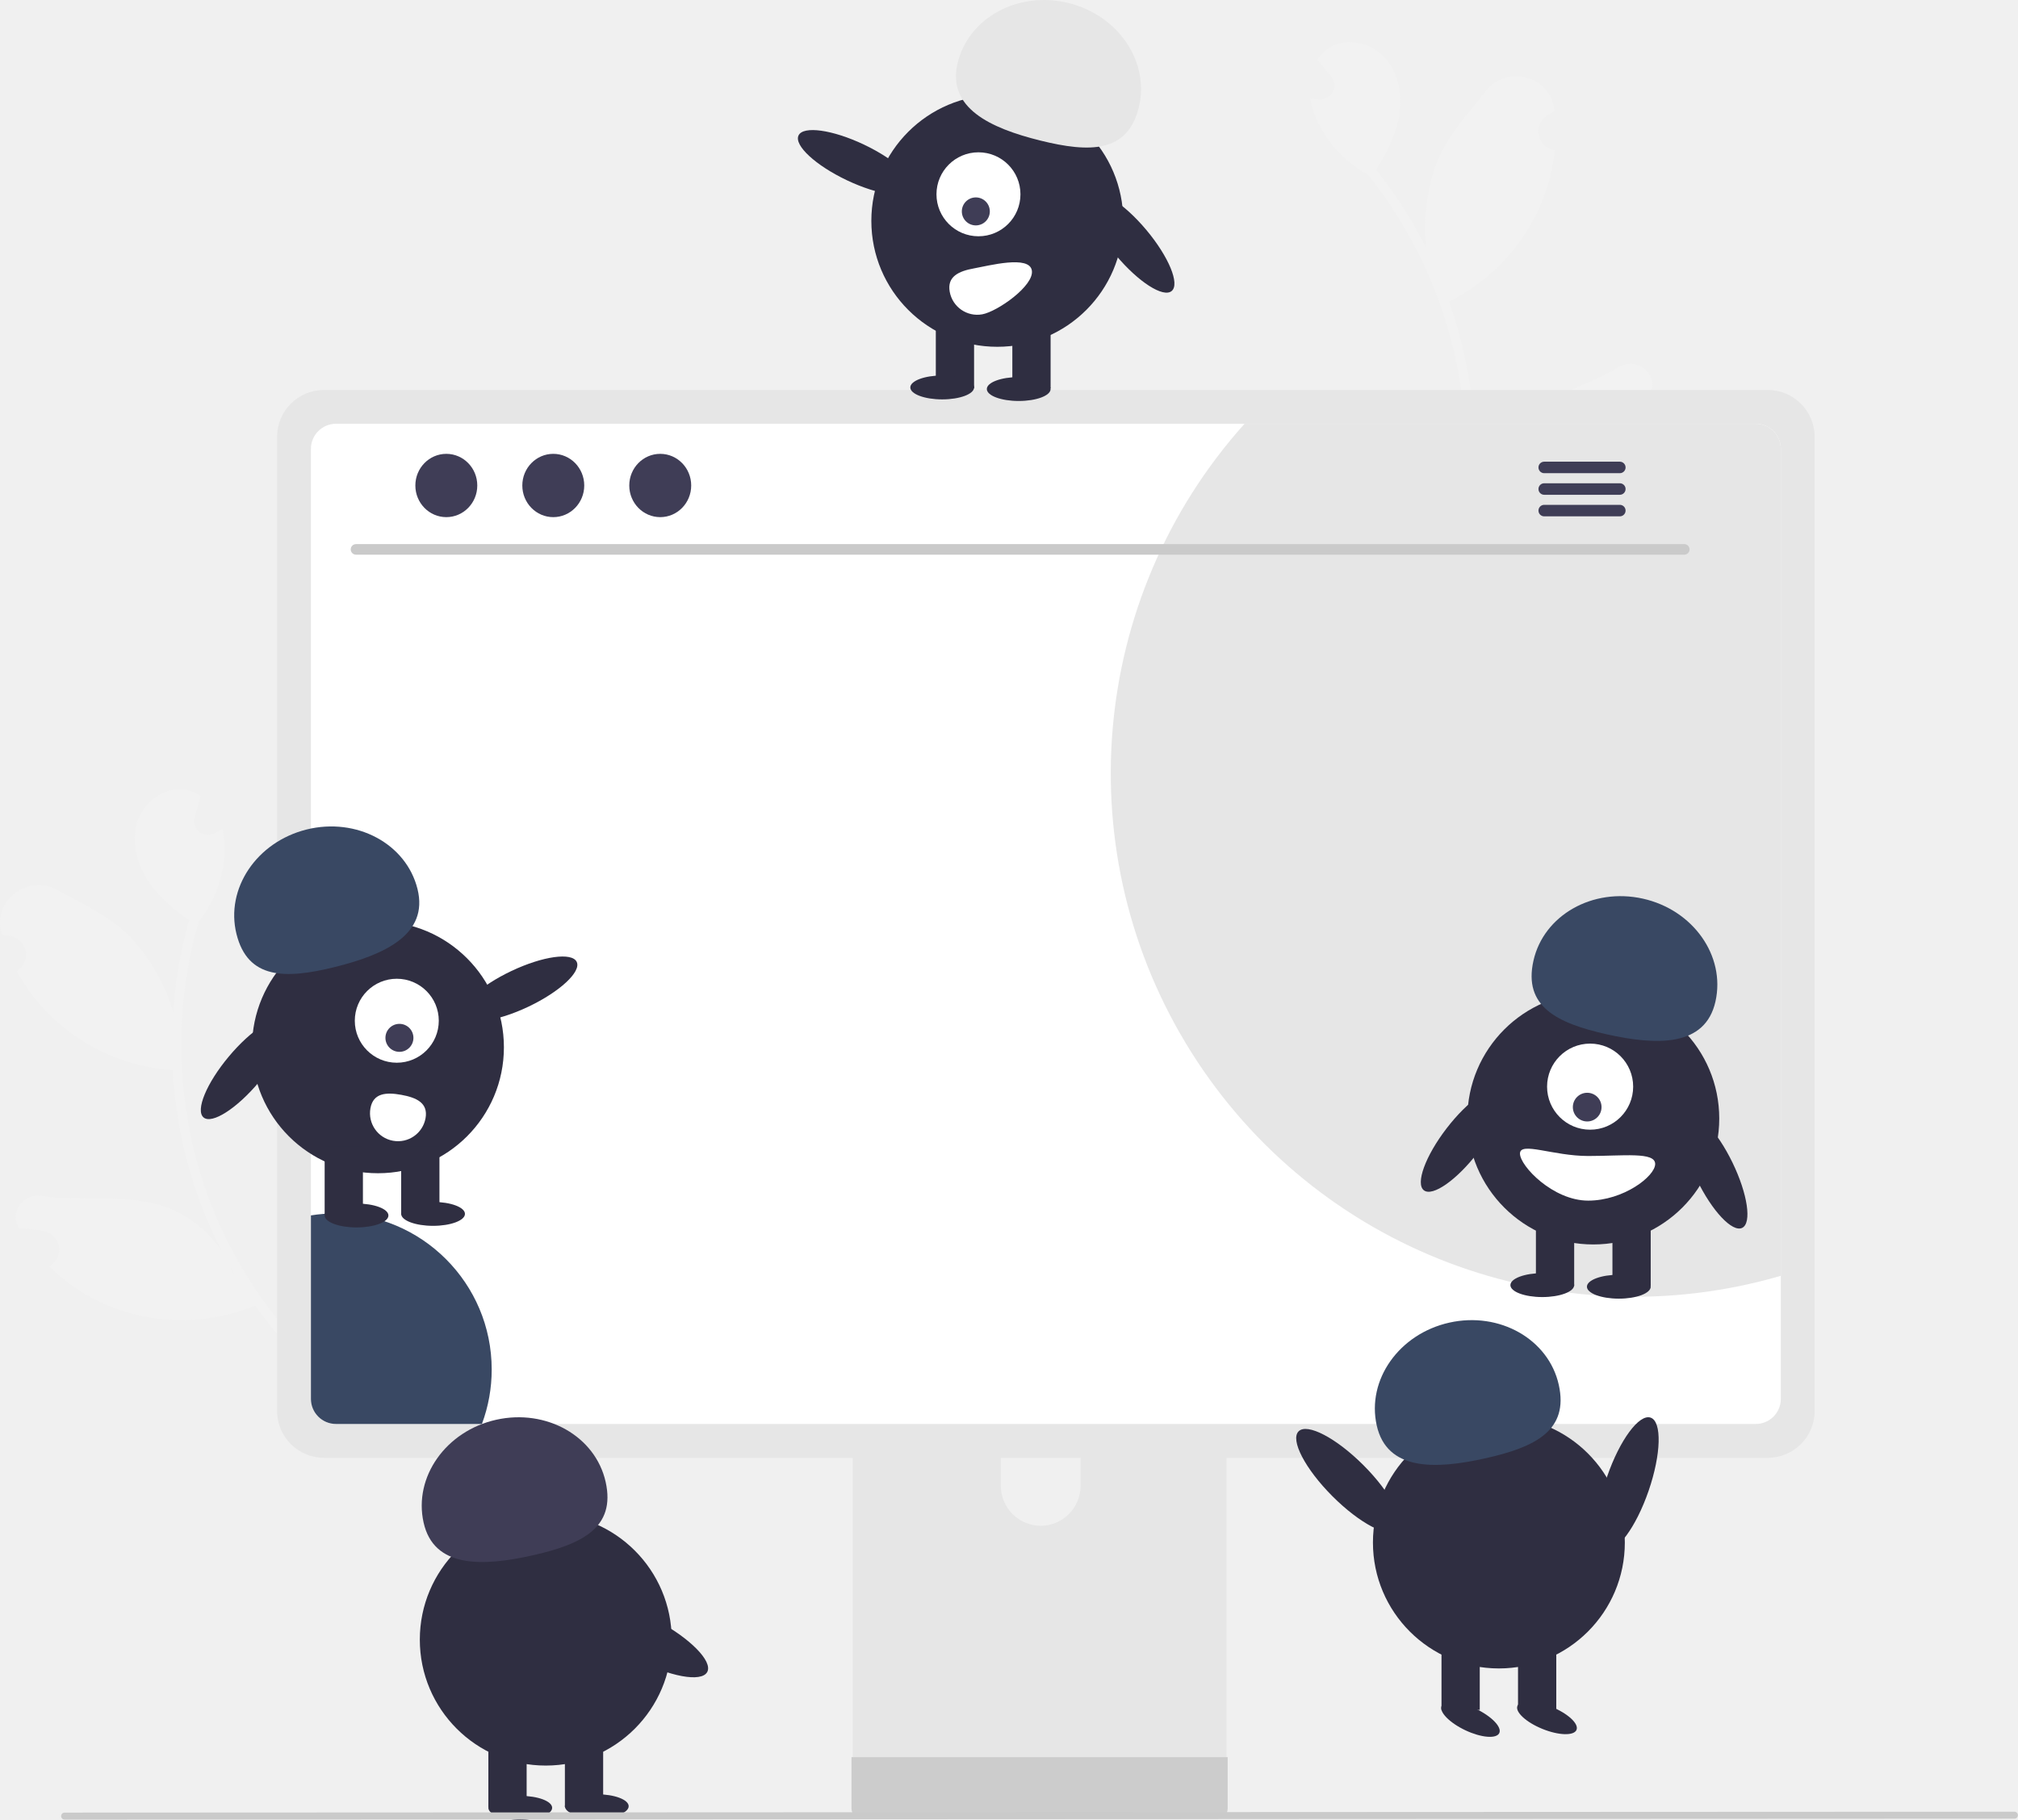
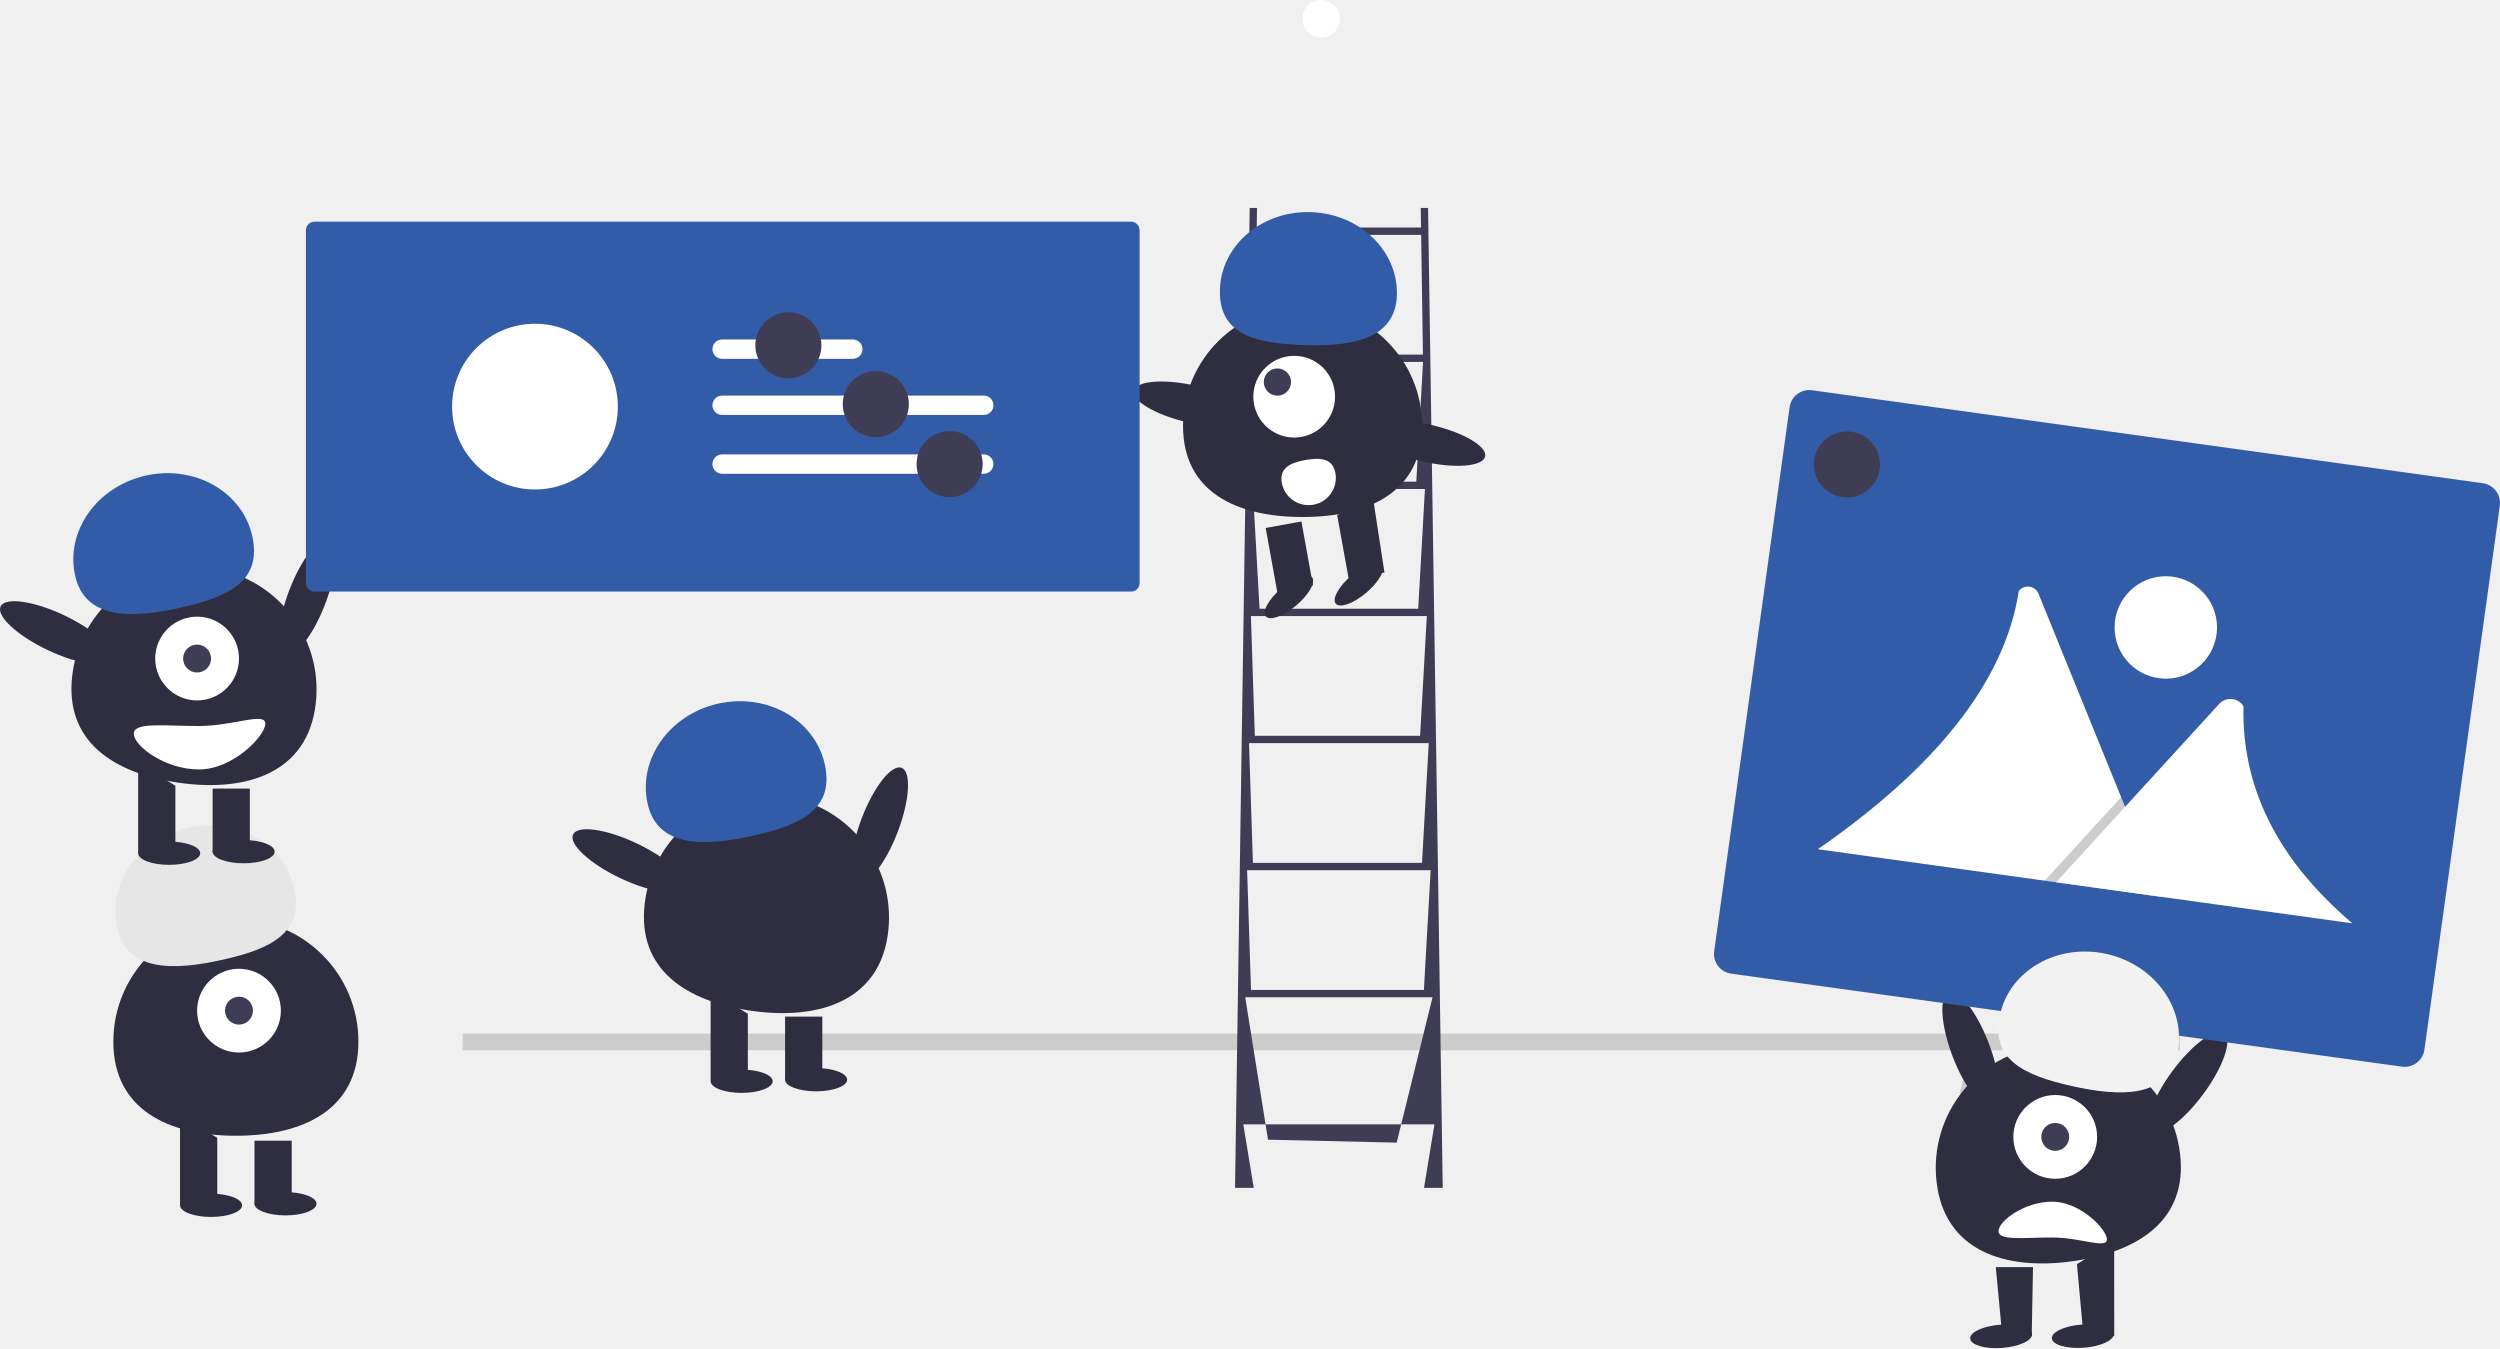
- <svg xmlns="http://www.w3.org/2000/svg" data-name="Layer 1" width="690.061" height="622.354" viewBox="0 0 690.061 622.354">
-   <path d="M386.572,563.704a4.755,4.755,0,0,1-6.357-6.275c-.073-.486-.126-.835-.199-1.321q-.119-.119-.239-.237c-8.064-7.943-21.724-2.156-21.698,9.163.023,10.046-.919,20.512,1.75,30.029a37.774,37.774,0,0,0,5.621,11.731A151.445,151.445,0,0,1,328.485,554.07a146.174,146.174,0,0,1-5.451-15.395q-1.874-6.433-3.175-13.003a153.199,153.199,0,0,1,2.995-71.623,40.771,40.771,0,0,0,8.862-22.77,31.1,31.1,0,0,0-.667-8.932c-.72.418-1.468.804-2.209,1.172-.232.112-.477.228-.709.34l-.088.041a4.711,4.711,0,0,1-6.529-5.589q.24-.813.48-1.626c.239-.833.495-1.659.733-2.492a2.344,2.344,0,0,0,.084-.255c.277-.952.559-1.891.836-2.843a13.622,13.622,0,0,0-5.785-2.261c-7.165-.966-14.13,4.688-16.112,11.632-1.994,6.949.272,14.583,4.438,20.483,3.564,5.052,8.395,9.032,13.459,12.621-.145.53-.308,1.053-.453,1.583a154.188,154.188,0,0,0-5.018,29.73,64.098,64.098,0,0,0-15.011-25.994c-6.787-6.74-15.991-10.96-24.514-15.677-10.238-5.666-22.434,3.771-19.13,14.996q.048.163.097.326,1.536.182,3.055.472a6.449,6.449,0,0,1,2.126,11.832l-.114.069a64.172,64.172,0,0,0,5.26,8.201,66.072,66.072,0,0,0,46.321,25.523c.591.046,1.17.098,1.756.131a157.381,157.381,0,0,0,7.556,40.051,149.269,149.269,0,0,0,9.393,22.196l-.147-.247a39.444,39.444,0,0,0-21.206-15.822c-12.843-3.858-27.559-1.105-40.512-3.108-6.235-.964-10.956,5.622-7.684,11.016q.078.129.157.258a43.329,43.329,0,0,1,5.385.287q1.536.182,3.055.472a6.45,6.45,0,0,1,2.126,11.832l-.114.069c-.082.049-.152.093-.234.142a64.228,64.228,0,0,0,18.033,12.513A66.131,66.131,0,0,0,342.2,585.343l.013-.005a157.336,157.336,0,0,0,21.649,24.393l34.836-14.558c-.037-.439-.091-.886-.141-1.32a42.898,42.898,0,0,1-9.879,3.454c1.259-4.252,2.508-8.528,3.767-12.78a2.346,2.346,0,0,0,.084-.255c.633-2.171,1.283-4.335,1.916-6.506l-0-.002a62.836,62.836,0,0,0-7.871-14.059Zm-72.688-61.804.008-.032.002.057Zm21.353,72.785-.581-.549c-.191-.492-.395-.979-.616-1.473-.057-.137-.14-.264-.197-.402.472.815.932,1.634,1.417,2.444Z" transform="translate(-254.9697 -138.8232)" fill="#f2f2f2" />
-   <path d="M706.25,324.303a62.836,62.836,0,0,0-1.841,16.007l.001.002c1.421,1.759,2.855,3.505,4.276,5.264a2.344,2.344,0,0,0,.176.203c2.801,3.437,5.603,6.902,8.404,10.339a42.898,42.898,0,0,1-10.447.622c.122.42.244.853.379,1.272h37.756a157.336,157.336,0,0,0,10.569-30.854h.014a66.131,66.131,0,0,0,47.96-21.043,64.227,64.227,0,0,0,11.814-18.499c-.095-.014-.176-.027-.271-.041l-.132-.02a6.45,6.45,0,0,1-2.6-11.737q1.289-.852,2.637-1.613a43.325,43.325,0,0,1,4.858-2.341q.023-.149.046-.299c.939-6.239-5.956-10.495-11.338-7.201-11.179,6.842-25.819,9.977-36.181,18.489A39.444,39.444,0,0,0,758.865,305.628l-.041.284a149.27,149.27,0,0,0,.108-24.102,157.381,157.381,0,0,0-8.471-39.867c.528-.257,1.042-.528,1.57-.798a66.072,66.072,0,0,0,32.898-41.41,64.172,64.172,0,0,0,1.692-9.595l-.132-.02a6.449,6.449,0,0,1-2.6-11.737q1.289-.852,2.637-1.613-.018-.169-.036-.338c-1.279-11.631-16.171-15.636-23.433-6.46-6.046,7.639-12.911,15.081-16.574,23.917a64.098,64.098,0,0,0-3.827,29.772,154.189,154.189,0,0,0-16.093-25.496c-.338-.433-.69-.853-1.029-1.286,3.288-5.264,6.211-10.799,7.551-16.835,1.57-7.05.717-14.967-3.803-20.61-4.506-5.643-13.113-8.174-19.352-4.52a13.622,13.622,0,0,0-4.466,4.317c.623.771,1.245,1.529,1.868,2.301a2.344,2.344,0,0,0,.176.203c.541.677,1.096,1.34,1.637,2.016q.535.657,1.07,1.315a4.711,4.711,0,0,1-3.869,7.675l-.097-.004c-.257-.014-.528-.027-.785-.041-.825-.054-1.664-.122-2.49-.23a31.1,31.1,0,0,0,2.828,8.499,40.771,40.771,0,0,0,16.956,17.592,153.199,153.199,0,0,1,30.381,64.93q1.34,6.557,2.084,13.221a146.174,146.174,0,0,1,.907,16.307,151.445,151.445,0,0,1-13.776,62.9,37.774,37.774,0,0,0,.663-12.991c-1.208-9.81-6.112-19.104-9.964-28.382-4.34-10.453-19.176-10.525-23.553-.088q-.065.155-.129.311c.12.477.206.819.326,1.295a4.755,4.755,0,0,1-3.446,8.241Zm43.237-85.026-.02-.054.02.027Zm8.35,75.391c.135-.934.244-1.868.365-2.801,0,.149-.027.298-.027.447-.014.541-.014,1.069,0,1.597l-.325.731Z" transform="translate(-254.9697 -138.8232)" fill="#f2f2f2" />
-   <path d="M668.212,556.96h-115.51a6.163,6.163,0,0,0-6.154,6.17V745.602H674.381V563.13A6.166,6.166,0,0,0,668.212,556.96ZM610.845,660.638a13.704,13.704,0,0,1-13.64-13.64V625.952a13.64,13.64,0,0,1,27.28,0V646.999a13.704,13.704,0,0,1-13.64,13.64Z" transform="translate(-254.9697 -138.8232)" fill="#e6e6e6" />
-   <path d="M546.151,739.765V757.37a3.449,3.449,0,0,0,3.442,3.442h121.743A3.459,3.459,0,0,0,674.778,757.37v-17.605Z" transform="translate(-254.9697 -138.8232)" fill="#ccc" />
-   <path d="M859.486,272.192H365.726a16.029,16.029,0,0,0-16.003,16.003V621.387a16.018,16.018,0,0,0,16.003,16.003H859.486a16.018,16.018,0,0,0,16.003-16.003V288.195A16.029,16.029,0,0,0,859.486,272.192Z" transform="translate(-254.9697 -138.8232)" fill="#e6e6e6" />
-   <path d="M855.363,283.747h-485.51a8.58,8.58,0,0,0-8.56,8.58v324.93a8.57,8.57,0,0,0,8.56,8.56h485.51a8.57,8.57,0,0,0,8.56-8.56v-324.93A8.58,8.58,0,0,0,855.363,283.747Z" transform="translate(-254.9697 -138.8232)" fill="#fff" />
-   <path d="M423.105,607.189a53.05,53.05,0,0,1-3.345,18.629H369.851a8.573,8.573,0,0,1-8.558-8.558V554.487a52.716,52.716,0,0,1,8.434-.676A53.375,53.375,0,0,1,423.105,607.189Z" transform="translate(-254.9697 -138.8232)" fill="#394863" />
-   <path d="M863.923,292.327v282.82a179.022,179.022,0,0,1-183.37-291.4h174.81A8.58,8.58,0,0,1,863.923,292.327Z" transform="translate(-254.9697 -138.8232)" fill="#e6e6e6" />
-   <path d="M830.958,328.52h-454.293a1.807,1.807,0,0,1,0-3.613h454.293a1.807,1.807,0,0,1,0,3.613Z" transform="translate(-254.9697 -138.8232)" fill="#cacaca" />
-   <ellipse cx="152.62" cy="166.036" rx="10.588" ry="10.823" fill="#3f3d56" />
-   <ellipse cx="189.195" cy="166.036" rx="10.588" ry="10.823" fill="#3f3d56" />
-   <ellipse cx="225.77" cy="166.036" rx="10.588" ry="10.823" fill="#3f3d56" />
-   <path d="M808.937,296.718h-25.981a1.968,1.968,0,0,0,0,3.934h25.981a1.968,1.968,0,0,0,0-3.934Z" transform="translate(-254.9697 -138.8232)" fill="#3f3d56" />
-   <path d="M808.937,304.102h-25.981a1.968,1.968,0,0,0,0,3.934h25.981a1.968,1.968,0,0,0,0-3.934Z" transform="translate(-254.9697 -138.8232)" fill="#3f3d56" />
-   <path d="M808.937,311.477h-25.981a1.968,1.968,0,0,0,0,3.934h25.981a1.968,1.968,0,0,0,0-3.934Z" transform="translate(-254.9697 -138.8232)" fill="#3f3d56" />
-   <ellipse cx="547.488" cy="194.374" rx="6.76" ry="21.534" transform="translate(-117.7187 466.9268) rotate(-64.62574)" fill="#2f2e41" />
-   <ellipse cx="641.804" cy="221.836" rx="6.76" ry="21.534" transform="translate(-247.67 324.9375) rotate(-39.93837)" fill="#2f2e41" />
-   <circle cx="341.027" cy="75.535" r="43.067" fill="#2f2e41" />
-   <rect x="346.172" y="109.334" width="13.084" height="23.442" fill="#2f2e41" />
-   <rect x="320.004" y="109.334" width="13.084" height="23.442" fill="#2f2e41" />
-   <ellipse cx="348.352" cy="133.048" rx="10.903" ry="4.089" fill="#2f2e41" />
-   <ellipse cx="322.185" cy="132.503" rx="10.903" ry="4.089" fill="#2f2e41" />
-   <path d="M582.474,160.221c3.846-15.487,20.821-24.601,37.915-20.356S648.223,160.105,644.377,175.592s-16.604,15.537-33.698,11.292S578.628,175.708,582.474,160.221Z" transform="translate(-254.9697 -138.8232)" fill="#e6e6e6" />
-   <circle cx="334.588" cy="66.447" r="14.359" fill="#fff" />
-   <circle cx="333.687" cy="72.3" r="4.786" fill="#3f3d56" />
-   <path d="M607.803,231.267c.947,5.201-11.739,14.104-16.941,15.051a9.572,9.572,0,0,1-11.132-7.703h0l-.003-.018c-.942-5.202,3.08-7.043,8.283-7.985S606.861,226.064,607.803,231.267Z" transform="translate(-254.9697 -138.8232)" fill="#fff" />
-   <ellipse cx="754.999" cy="528.836" rx="21.534" ry="6.76" transform="translate(-379.368 666.3292) rotate(-52.45248)" fill="#2f2e41" />
-   <circle cx="544.836" cy="382.534" r="43.067" fill="#2f2e41" />
-   <rect x="551.378" y="416.334" width="13.084" height="23.442" fill="#2f2e41" />
-   <rect x="525.211" y="416.334" width="13.084" height="23.442" fill="#2f2e41" />
-   <ellipse cx="553.559" cy="440.048" rx="10.903" ry="4.089" fill="#2f2e41" />
-   <ellipse cx="527.391" cy="439.503" rx="10.903" ry="4.089" fill="#2f2e41" />
-   <circle cx="543.746" cy="371.631" r="14.719" fill="#fff" />
-   <circle cx="542.746" cy="378.631" r="4.906" fill="#3f3d56" />
-   <path d="M841.583,481.306c3.477-15.574-7.639-31.31-24.829-35.149s-33.944,5.675-37.422,21.249,7.915,21.318,25.105,25.156S838.105,496.88,841.583,481.306Z" transform="translate(-254.9697 -138.8232)" fill="#394863" />
-   <ellipse cx="841.314" cy="539.374" rx="6.76" ry="21.534" transform="translate(-406.0065 282.3408) rotate(-25.87116)" fill="#2f2e41" />
-   <path d="M820.96,536.895c0,4.215-10.853,12.539-22.897,12.539s-23.335-11.867-23.335-16.082,11.292.818,23.335.818S820.96,532.679,820.96,536.895Z" transform="translate(-254.9697 -138.8232)" fill="#fff" />
-   <circle cx="512.549" cy="527.534" r="43.067" fill="#2f2e41" />
-   <rect x="492.923" y="561.334" width="13.084" height="23.442" fill="#2f2e41" />
-   <rect x="519.091" y="561.334" width="13.084" height="23.442" fill="#2f2e41" />
-   <ellipse cx="757.796" cy="726.872" rx="4.089" ry="10.903" transform="translate(-478.0235 962.923) rotate(-64.7233)" fill="#2f2e41" />
-   <ellipse cx="783.963" cy="726.326" rx="4.089" ry="10.903" transform="translate(-438.5954 1041.287) rotate(-67.94033)" fill="#2f2e41" />
-   <path d="M725.742,626.306c-3.477-15.574,7.639-31.31,24.829-35.149s33.944,5.675,37.422,21.249-7.915,21.318-25.105,25.156S729.219,641.88,725.742,626.306Z" transform="translate(-254.9697 -138.8232)" fill="#394863" />
-   <ellipse cx="811.622" cy="646.236" rx="23.892" ry="7.501" transform="translate(-318.7649 1064.187) rotate(-70.98453)" fill="#2f2e41" />
-   <ellipse cx="715.917" cy="645.236" rx="7.501" ry="23.892" transform="translate(-501.5528 556.0205) rotate(-44.9779)" fill="#2f2e41" />
-   <circle cx="186.626" cy="560.751" r="43.067" fill="#2f2e41" />
-   <rect x="167.001" y="594.551" width="13.084" height="23.442" fill="#2f2e41" />
-   <rect x="193.168" y="594.551" width="13.084" height="23.442" fill="#2f2e41" />
-   <ellipse cx="177.904" cy="618.265" rx="10.903" ry="4.089" fill="#2f2e41" />
-   <ellipse cx="204.071" cy="617.72" rx="10.903" ry="4.089" fill="#2f2e41" />
-   <path d="M399.819,659.523c-3.477-15.574,7.639-31.31,24.829-35.149s33.944,5.675,37.422,21.249-7.915,21.318-25.105,25.156S403.297,675.097,399.819,659.523Z" transform="translate(-254.9697 -138.8232)" fill="#3f3d56" />
-   <ellipse cx="475.7" cy="699.453" rx="7.501" ry="23.892" transform="translate(-619.9812 654.0616) rotate(-62.12179)" fill="#2f2e41" />
-   <ellipse cx="432.724" cy="477.016" rx="21.534" ry="6.76" transform="translate(-417.6392 92.63034) rotate(-25.37426)" fill="#2f2e41" />
-   <ellipse cx="338.409" cy="504.477" rx="21.534" ry="6.76" transform="translate(-520.6077 301.268) rotate(-50.06163)" fill="#2f2e41" />
-   <circle cx="129.246" cy="358.176" r="43.067" fill="#2f2e41" />
-   <rect x="111.017" y="391.976" width="13.084" height="23.442" fill="#2f2e41" />
-   <rect x="137.185" y="391.976" width="13.084" height="23.442" fill="#2f2e41" />
-   <ellipse cx="121.92" cy="415.69" rx="10.903" ry="4.089" fill="#2f2e41" />
-   <ellipse cx="148.088" cy="415.145" rx="10.903" ry="4.089" fill="#2f2e41" />
-   <path d="M397.738,442.863c-3.846-15.487-20.821-24.601-37.915-20.356s-27.834,20.24-23.989,35.727,16.604,15.537,33.698,11.292S401.584,458.35,397.738,442.863Z" transform="translate(-254.9697 -138.8232)" fill="#394863" />
-   <circle cx="135.685" cy="349.089" r="14.359" fill="#fff" />
-   <circle cx="136.586" cy="354.942" r="4.786" fill="#3f3d56" />
-   <path d="M381.647,517.827a9.572,9.572,0,1,0,18.835,3.429h0l.003-.018c.942-5.202-3.08-7.043-8.283-7.985S382.589,512.625,381.647,517.827Z" transform="translate(-254.9697 -138.8232)" fill="#fff" />
-   <path d="M943.84,760.805l-666.75.307a1.191,1.191,0,1,1,0-2.381l666.75-.307a1.191,1.191,0,0,1,0,2.381Z" transform="translate(-254.9697 -138.8232)" fill="#cacaca" />
+ <svg xmlns="http://www.w3.org/2000/svg" width="878.64" height="473.813" viewBox="0 0 878.64 473.813">
+   <circle cx="464.349" cy="6.591" r="6.591" fill="#fff" />
+   <polygon points="766.09 363.26 766.09 369.12 162.169 369.12 162.623 368.387 162.623 363.26 766.09 363.26" fill="#ccc" />
+   <path d="M691.547,376.682c-.484,.001-.907,.325-1.033,.792l-1.729,6.42c-.154,.571,.184,1.158,.755,1.312,.091,.024,.184,.037,.278,.037h32.874c.591,0,1.07-.479,1.07-1.07,0-.119-.02-.238-.059-.35l-2.222-6.42c-.149-.431-.555-.72-1.011-.72l-28.923-0Z" fill="#ccc" />
+   <path d="M500.481,417.478h6.576l-5.153-344.388h-2.576l.103,6.871h-57.747l.103-6.871h-2.576l-5.153,344.388h6.576l-3.666-22.329h67.179l-3.666,22.329Zm-2.714-248.2h-57.42l.63-42.082h59.16l-2.37,42.082Zm3.039,2.576l-2.37,42.082h-55.756l-2.37-42.082h60.497Zm.668,44.659l-2.37,42.082h-58.092l-1.37-42.082h61.833Zm.668,44.659l-2.37,42.082h-59.429l-1.37-42.082h63.17Zm.668,44.659l-2.37,42.082h-60.765l-1.37-42.082h64.506Zm-3.341-223.294l.63,42.082h-59.083l.63-42.082h57.824Zm-53.814,318.017l-8.019-50.064h65.842l-12.607,51.092-45.217-1.028Z" fill="#3f3d56" />
+   <path d="M457.794,107.683c23.203,0,42.012,18.81,42.012,42.012s-18.81,32.012-42.012,32.012-42.012-8.81-42.012-32.012,18.81-42.012,42.012-42.012Z" fill="#2f2e41" />
+   <polygon points="469.947 181.003 482.506 174.73 486.58 201.232 474.021 203.505 469.947 181.003" fill="#2f2e41" />
+   <rect x="446.764" y="184.231" width="12.763" height="22.867" transform="translate(-27.60694 83.84976) rotate(-10.26106)" fill="#2f2e41" />
+   <ellipse cx="452.992" cy="209.744" rx="10.636" ry="3.989" transform="translate(-28.24119 342.4424) rotate(-40.26106)" fill="#2f2e41" />
+   <ellipse cx="477.587" cy="205.292" rx="10.636" ry="3.989" transform="translate(-19.53736 357.2827) rotate(-40.26106)" fill="#2f2e41" />
+   <circle cx="454.853" cy="139.419" r="14.359" fill="#fff" />
+   <circle cx="448.952" cy="134.272" r="4.786" fill="#3f3d56" />
+   <path d="M490.936,103.991c.632-15.554-12.773-28.728-29.941-29.425s-31.597,11.346-32.229,26.9,11.302,19.087,28.47,19.785,33.068-1.706,33.7-17.26Z" fill="#335ca8" />
+   <ellipse cx="419.002" cy="142.042" rx="6.594" ry="21.006" transform="translate(186.9364 518.7167) rotate(-77.0899)" fill="#2f2e41" />
+   <ellipse cx="501.47" cy="155.756" rx="6.594" ry="21.006" transform="translate(237.6119 609.7511) rotate(-77.0899)" fill="#2f2e41" />
+   <path d="M469.333,166.252c.947,5.201-2.502,10.185-7.703,11.132s-10.185-2.502-11.132-7.703l-.003-.018c-.942-5.202,3.08-7.043,8.283-7.985s9.614-.628,10.556,4.574Z" fill="#fff" />
+   <ellipse cx="309.186" cy="289.972" rx="21.534" ry="6.76" transform="translate(-72.06307 475.2521) rotate(-69.08217)" fill="#2f2e41" />
+   <path d="M226.868,315.595c3.81-23.478,25.932-39.423,49.41-35.613,23.478,3.81,39.423,25.932,35.613,49.41-3.81,23.478-25.932,29.423-49.41,25.613-23.478-3.81-39.423-15.932-35.613-39.41Z" fill="#2f2e41" />
+   <polygon points="249.753 348.293 262.837 356.293 262.837 379.735 249.753 379.735 249.753 348.293" fill="#2f2e41" />
+   <rect x="275.921" y="357.293" width="13.084" height="22.442" fill="#2f2e41" />
+   <ellipse cx="260.656" cy="380.008" rx="10.903" ry="4.089" fill="#2f2e41" />
+   <ellipse cx="286.824" cy="379.463" rx="10.903" ry="4.089" fill="#2f2e41" />
+   <path d="M227.602,282.442c-3.477-15.574,7.639-31.31,24.829-35.149s33.944,5.675,37.422,21.249-7.915,21.318-25.105,25.156-33.668,4.318-37.145-11.256Z" fill="#335ca8" />
+   <ellipse cx="220.871" cy="302.51" rx="6.76" ry="21.534" transform="translate(-147.1055 372.4386) rotate(-64.62574)" fill="#2f2e41" />
+   <path d="M82.901,323.034c23.785,0,43.067,19.282,43.067,43.067s-19.282,33.067-43.067,33.067-43.067-9.282-43.067-33.067,19.282-43.067,43.067-43.067Z" fill="#2f2e41" />
+   <polygon points="63.275 391.901 76.359 399.901 76.359 423.343 63.275 423.343 63.275 391.901" fill="#2f2e41" />
+   <rect x="89.443" y="400.901" width="13.084" height="22.442" fill="#2f2e41" />
+   <ellipse cx="74.178" cy="423.615" rx="10.903" ry="4.089" fill="#2f2e41" />
+   <ellipse cx="100.346" cy="423.07" rx="10.903" ry="4.089" fill="#2f2e41" />
+   <circle cx="83.991" cy="355.198" r="14.719" fill="#fff" />
+   <circle cx="83.991" cy="355.198" r="4.906" fill="#3f3d56" />
+   <path d="M41.124,326.05c-3.477-15.574,7.639-31.31,24.829-35.149s33.944,5.675,37.422,21.249-7.915,21.318-25.105,25.156-33.668,4.318-37.145-11.256Z" fill="#e6e6e6" />
+   <ellipse cx="107.989" cy="209.829" rx="21.534" ry="6.76" transform="translate(-126.5661 235.7855) rotate(-69.08217)" fill="#2f2e41" />
+   <path d="M25.67,235.452c3.81-23.478,25.932-39.423,49.41-35.613,23.478,3.81,39.423,25.932,35.613,49.41s-25.932,29.423-49.41,25.613-39.423-15.932-35.613-39.41Z" fill="#2f2e41" />
+   <polygon points="48.556 268.151 61.64 276.151 61.64 299.592 48.556 299.592 48.556 268.151" fill="#2f2e41" />
+   <rect x="74.723" y="277.151" width="13.084" height="22.442" fill="#2f2e41" />
+   <ellipse cx="59.459" cy="299.865" rx="10.903" ry="4.089" fill="#2f2e41" />
+   <ellipse cx="85.627" cy="299.32" rx="10.903" ry="4.089" fill="#2f2e41" />
+   <circle cx="69.272" cy="231.448" r="14.719" fill="#fff" />
+   <circle cx="69.272" cy="231.448" r="4.906" fill="#3f3d56" />
+   <path d="M26.405,202.299c-3.477-15.574,7.639-31.31,24.829-35.149s33.944,5.675,37.422,21.249-7.915,21.318-25.105,25.156-33.668,4.318-37.145-11.256Z" fill="#335ca8" />
+   <ellipse cx="19.673" cy="222.367" rx="6.76" ry="21.534" transform="translate(-189.6724 144.852) rotate(-64.62574)" fill="#2f2e41" />
+   <path d="M47.027,257.888c0,4.215,10.853,12.539,22.897,12.539s23.335-11.867,23.335-16.082-11.292,.818-23.335,.818-22.897-1.489-22.897,2.726Z" fill="#fff" />
+   <path d="M110.524,77.907c-1.656,.002-2.998,1.344-3,3v124c.002,1.656,1.344,2.998,3,3H397.524c1.656-.002,2.998-1.344,3-3V80.907c-.002-1.656-1.344-2.998-3-3l-287-0Z" fill="#335ca8" />
+   <circle cx="188.018" cy="142.907" r="29.121" fill="#fff" />
+   <path id="b-2235" d="M253.744,139.032c-1.88,.031-3.38,1.58-3.349,3.461,.03,1.837,1.512,3.319,3.349,3.349h91.946c1.88,.031,3.43-1.468,3.461-3.349,.031-1.88-1.468-3.43-3.349-3.461-.037-.001-.075-.001-.112,0h-91.946Z" fill="#fff" />
+   <path id="c-2236" d="M253.744,119.305c-1.88,.031-3.38,1.58-3.349,3.461,.03,1.837,1.512,3.319,3.349,3.349h45.916c1.88,.031,3.43-1.467,3.462-3.348s-1.467-3.43-3.348-3.462l-.002-0c-.037-.001-.075-.001-.112,0h-45.916Z" fill="#fff" />
+   <path id="d-2237" d="M253.744,159.699c-1.88,.031-3.38,1.58-3.349,3.461,.03,1.837,1.512,3.319,3.349,3.349h91.946c1.88,.031,3.43-1.468,3.461-3.349,.031-1.88-1.468-3.43-3.349-3.461-.037-.001-.075-.001-.112,0h-91.946Z" fill="#fff" />
+   <ellipse cx="692.603" cy="368.948" rx="6.76" ry="21.534" transform="translate(-86.07803 271.5951) rotate(-20.91783)" fill="#2f2e41" />
+   <path d="M716.511,367.959c23.478-3.81,45.6,12.134,49.41,35.613s-12.134,35.6-35.613,39.41-45.6-2.134-49.41-25.613,12.134-45.6,35.613-49.41Z" fill="#2f2e41" />
+   <polygon points="743.035 436.27 729.952 444.27 732.512 472.343 743.058 469.478 743.035 436.27" fill="#2f2e41" />
+   <polygon points="714.512 445.343 701.428 445.343 703.988 472.416 714.058 469.478 714.512 445.343" fill="#2f2e41" />
+   <ellipse cx="703.318" cy="469.657" rx="10.903" ry="4.089" transform="translate(-32.37445 52.53526) rotate(-4.18164)" fill="#2f2e41" />
+   <circle cx="722.32" cy="399.567" r="14.719" fill="#fff" />
+   <circle cx="722.32" cy="399.567" r="4.906" fill="#3f3d56" />
+   <ellipse cx="768.918" cy="380.487" rx="21.534" ry="6.76" transform="translate(6.03262 772.9292) rotate(-53.5499)" fill="#2f2e41" />
+   <path d="M702.397,432.677c0-3.474,8.945-10.334,18.871-10.334s19.232,9.781,19.232,13.254-9.307-.674-19.232-.674-18.871,1.228-18.871-2.246Z" fill="#fff" />
+   <path d="M844.177,374.88l-235.745-32.681c-3.827-.535-6.498-4.067-5.972-7.895l26.502-191.172c.535-3.827,4.067-6.499,7.895-5.973l235.746,32.681c3.827,.535,6.499,4.067,5.973,7.895l-26.502,191.172c-.535,3.827-4.067,6.498-7.895,5.972Z" fill="#335ca8" />
+   <path d="M759.722,315.218l-120.354-16.685c-.151-.019-.3-.052-.445-.098,41.16-28.523,65.659-58.665,70.591-90.706,1.349-1.766,3.875-2.103,5.64-.753,.58,.443,1.029,1.036,1.298,1.715l29.029,71.462,1.391,3.42,12.85,31.645Z" fill="#fff" />
+   <polygon points="759.722 315.217 718.63 309.521 742.864 283.017 744.609 281.108 745.481 280.153 746.872 283.573 759.722 315.217" isolation="isolate" opacity=".2" />
+   <path d="M826.735,324.508l-104.097-14.431,24.234-26.504,1.744-1.909,31.579-34.54c2.149-2.044,5.548-1.958,7.591,.191,.131,.137,.254,.281,.369,.432,.115,.168,.22,.343,.313,.524-.544,26.901,10.43,52.512,38.266,76.237Z" fill="#fff" />
+   <circle cx="761.186" cy="220.522" r="18" fill="#fff" />
+   <circle cx="649.113" cy="163.235" r="11.616" fill="#3f3d56" />
+   <circle cx="277.079" cy="121.357" r="11.616" fill="#3f3d56" />
+   <circle cx="307.806" cy="142.042" r="11.616" fill="#3f3d56" />
+   <circle cx="333.748" cy="163.104" r="11.616" fill="#3f3d56" />
+   <path d="M765.187,370.419c3.477-15.574-7.639-31.31-24.829-35.149s-33.944,5.675-37.422,21.249,7.915,21.318,25.105,25.156,33.668,4.318,37.145-11.256Z" fill="#f2f2f2" />
+   <ellipse cx="732.011" cy="469.588" rx="10.903" ry="4.089" transform="translate(-32.29302 54.62729) rotate(-4.18164)" fill="#2f2e41" />
</svg>
